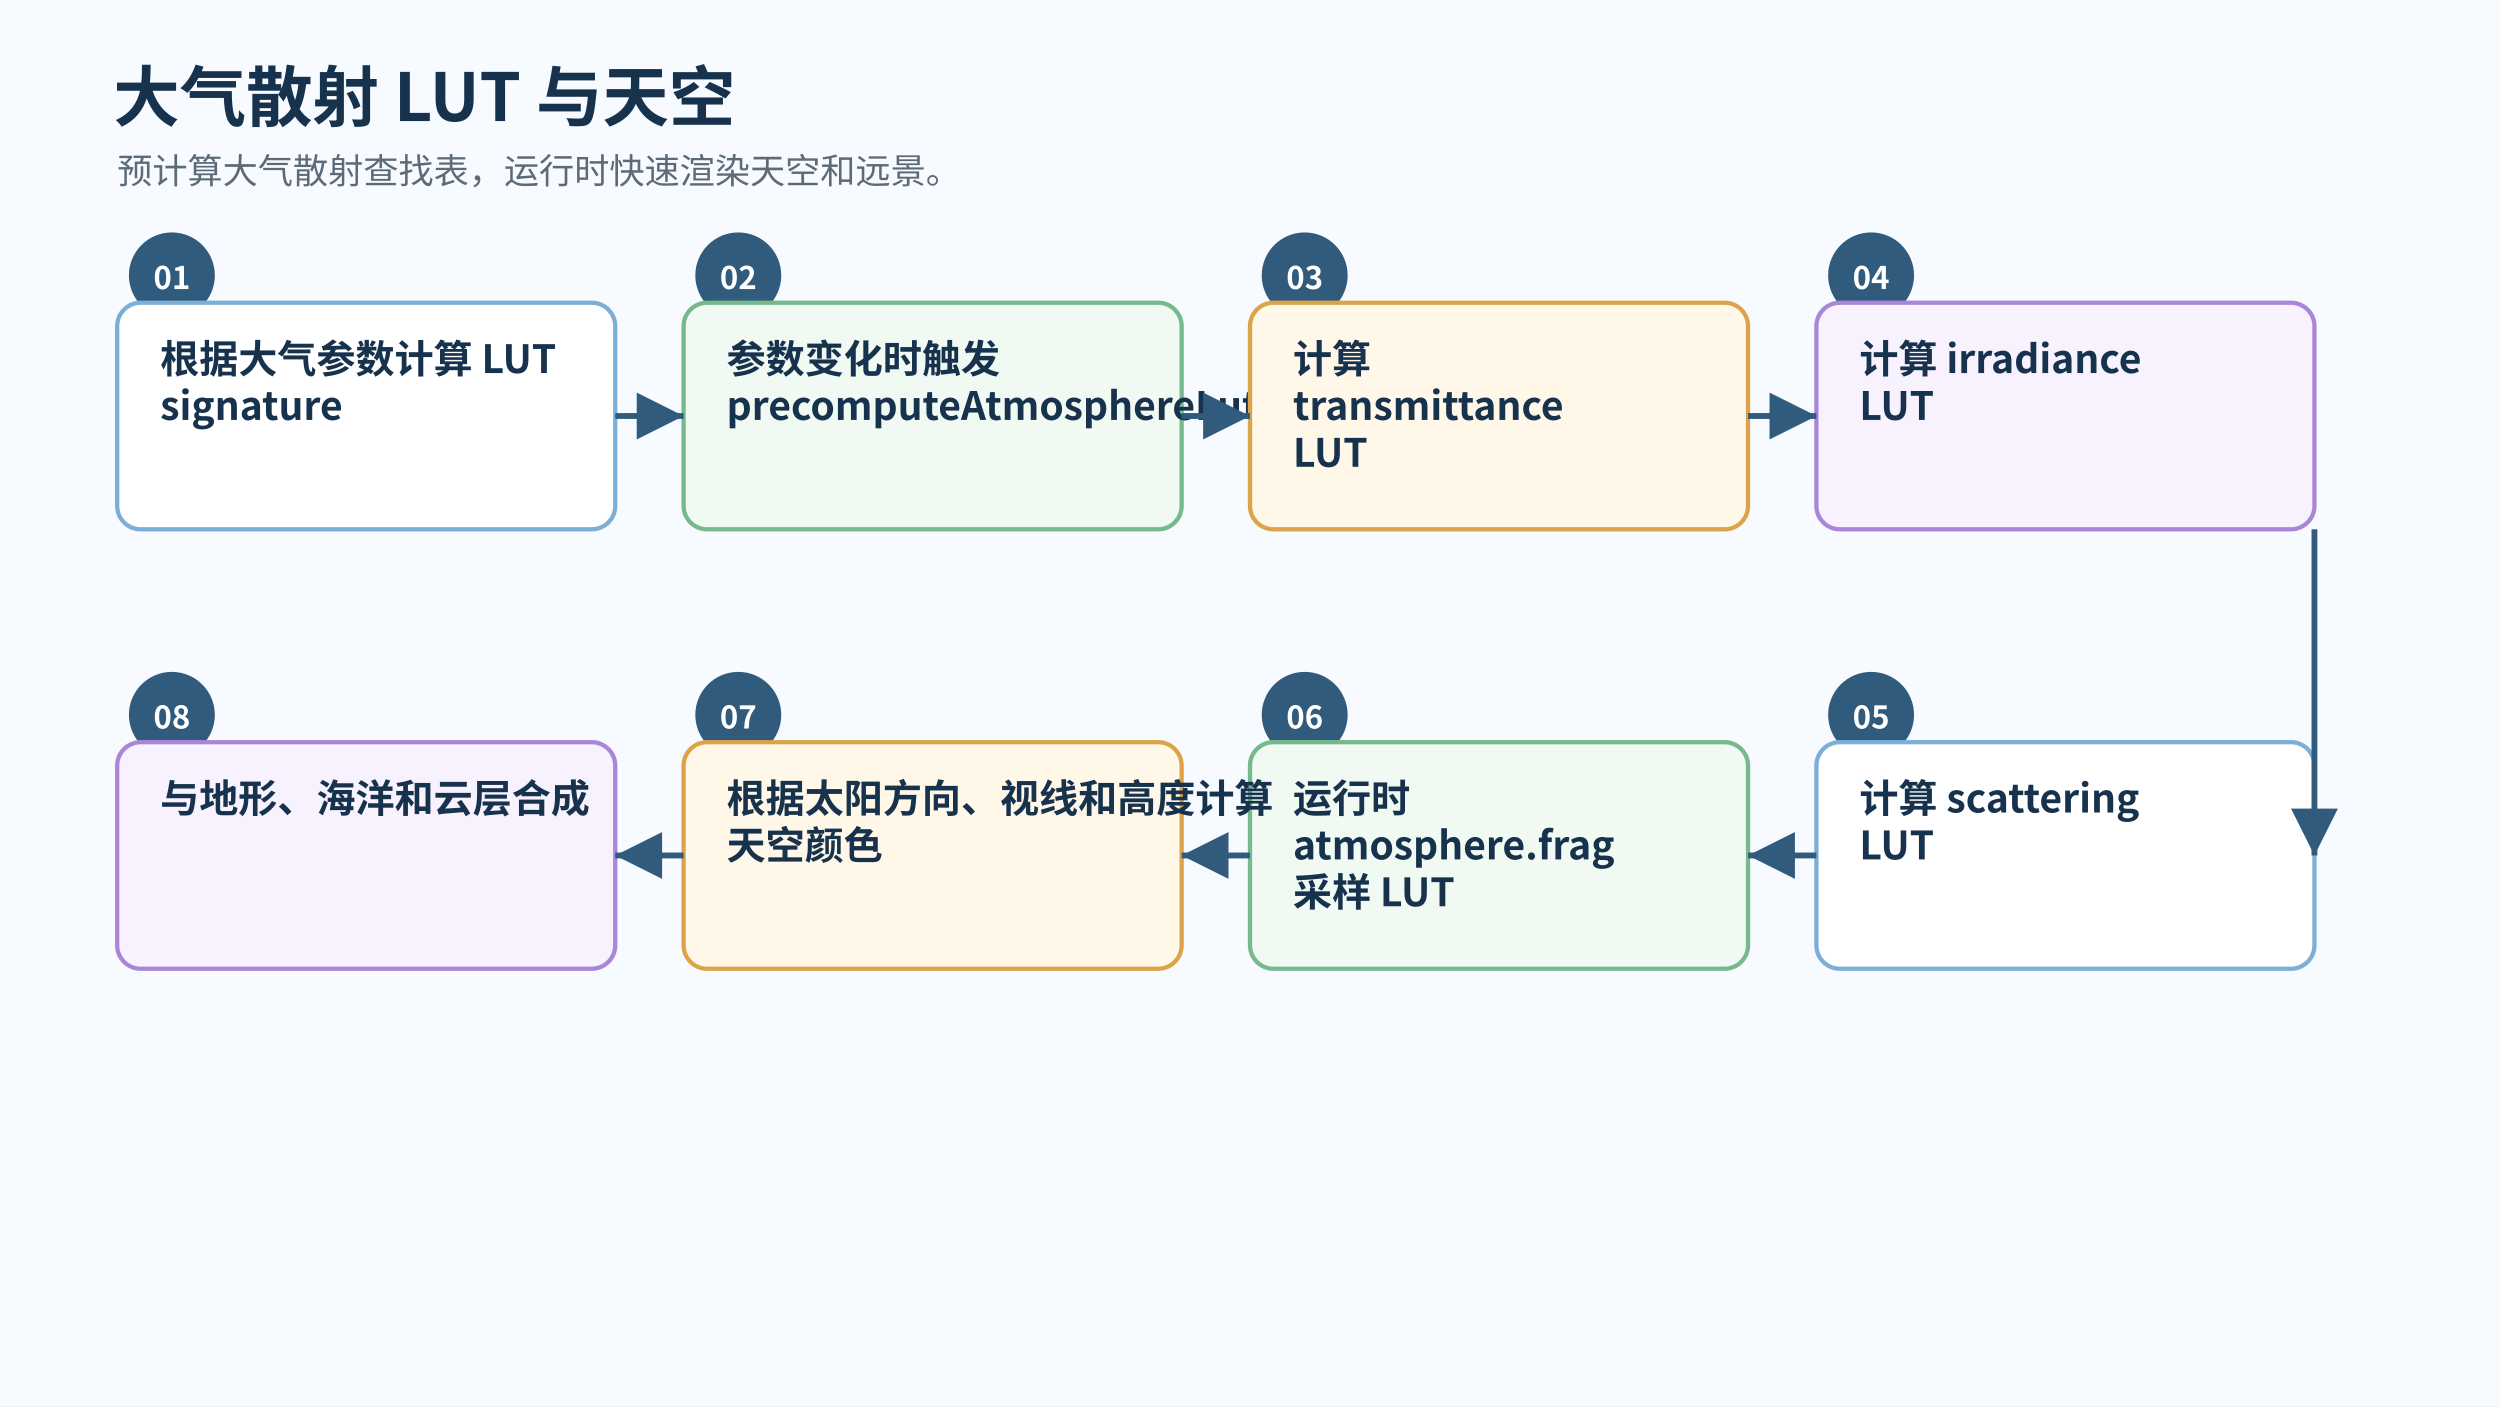
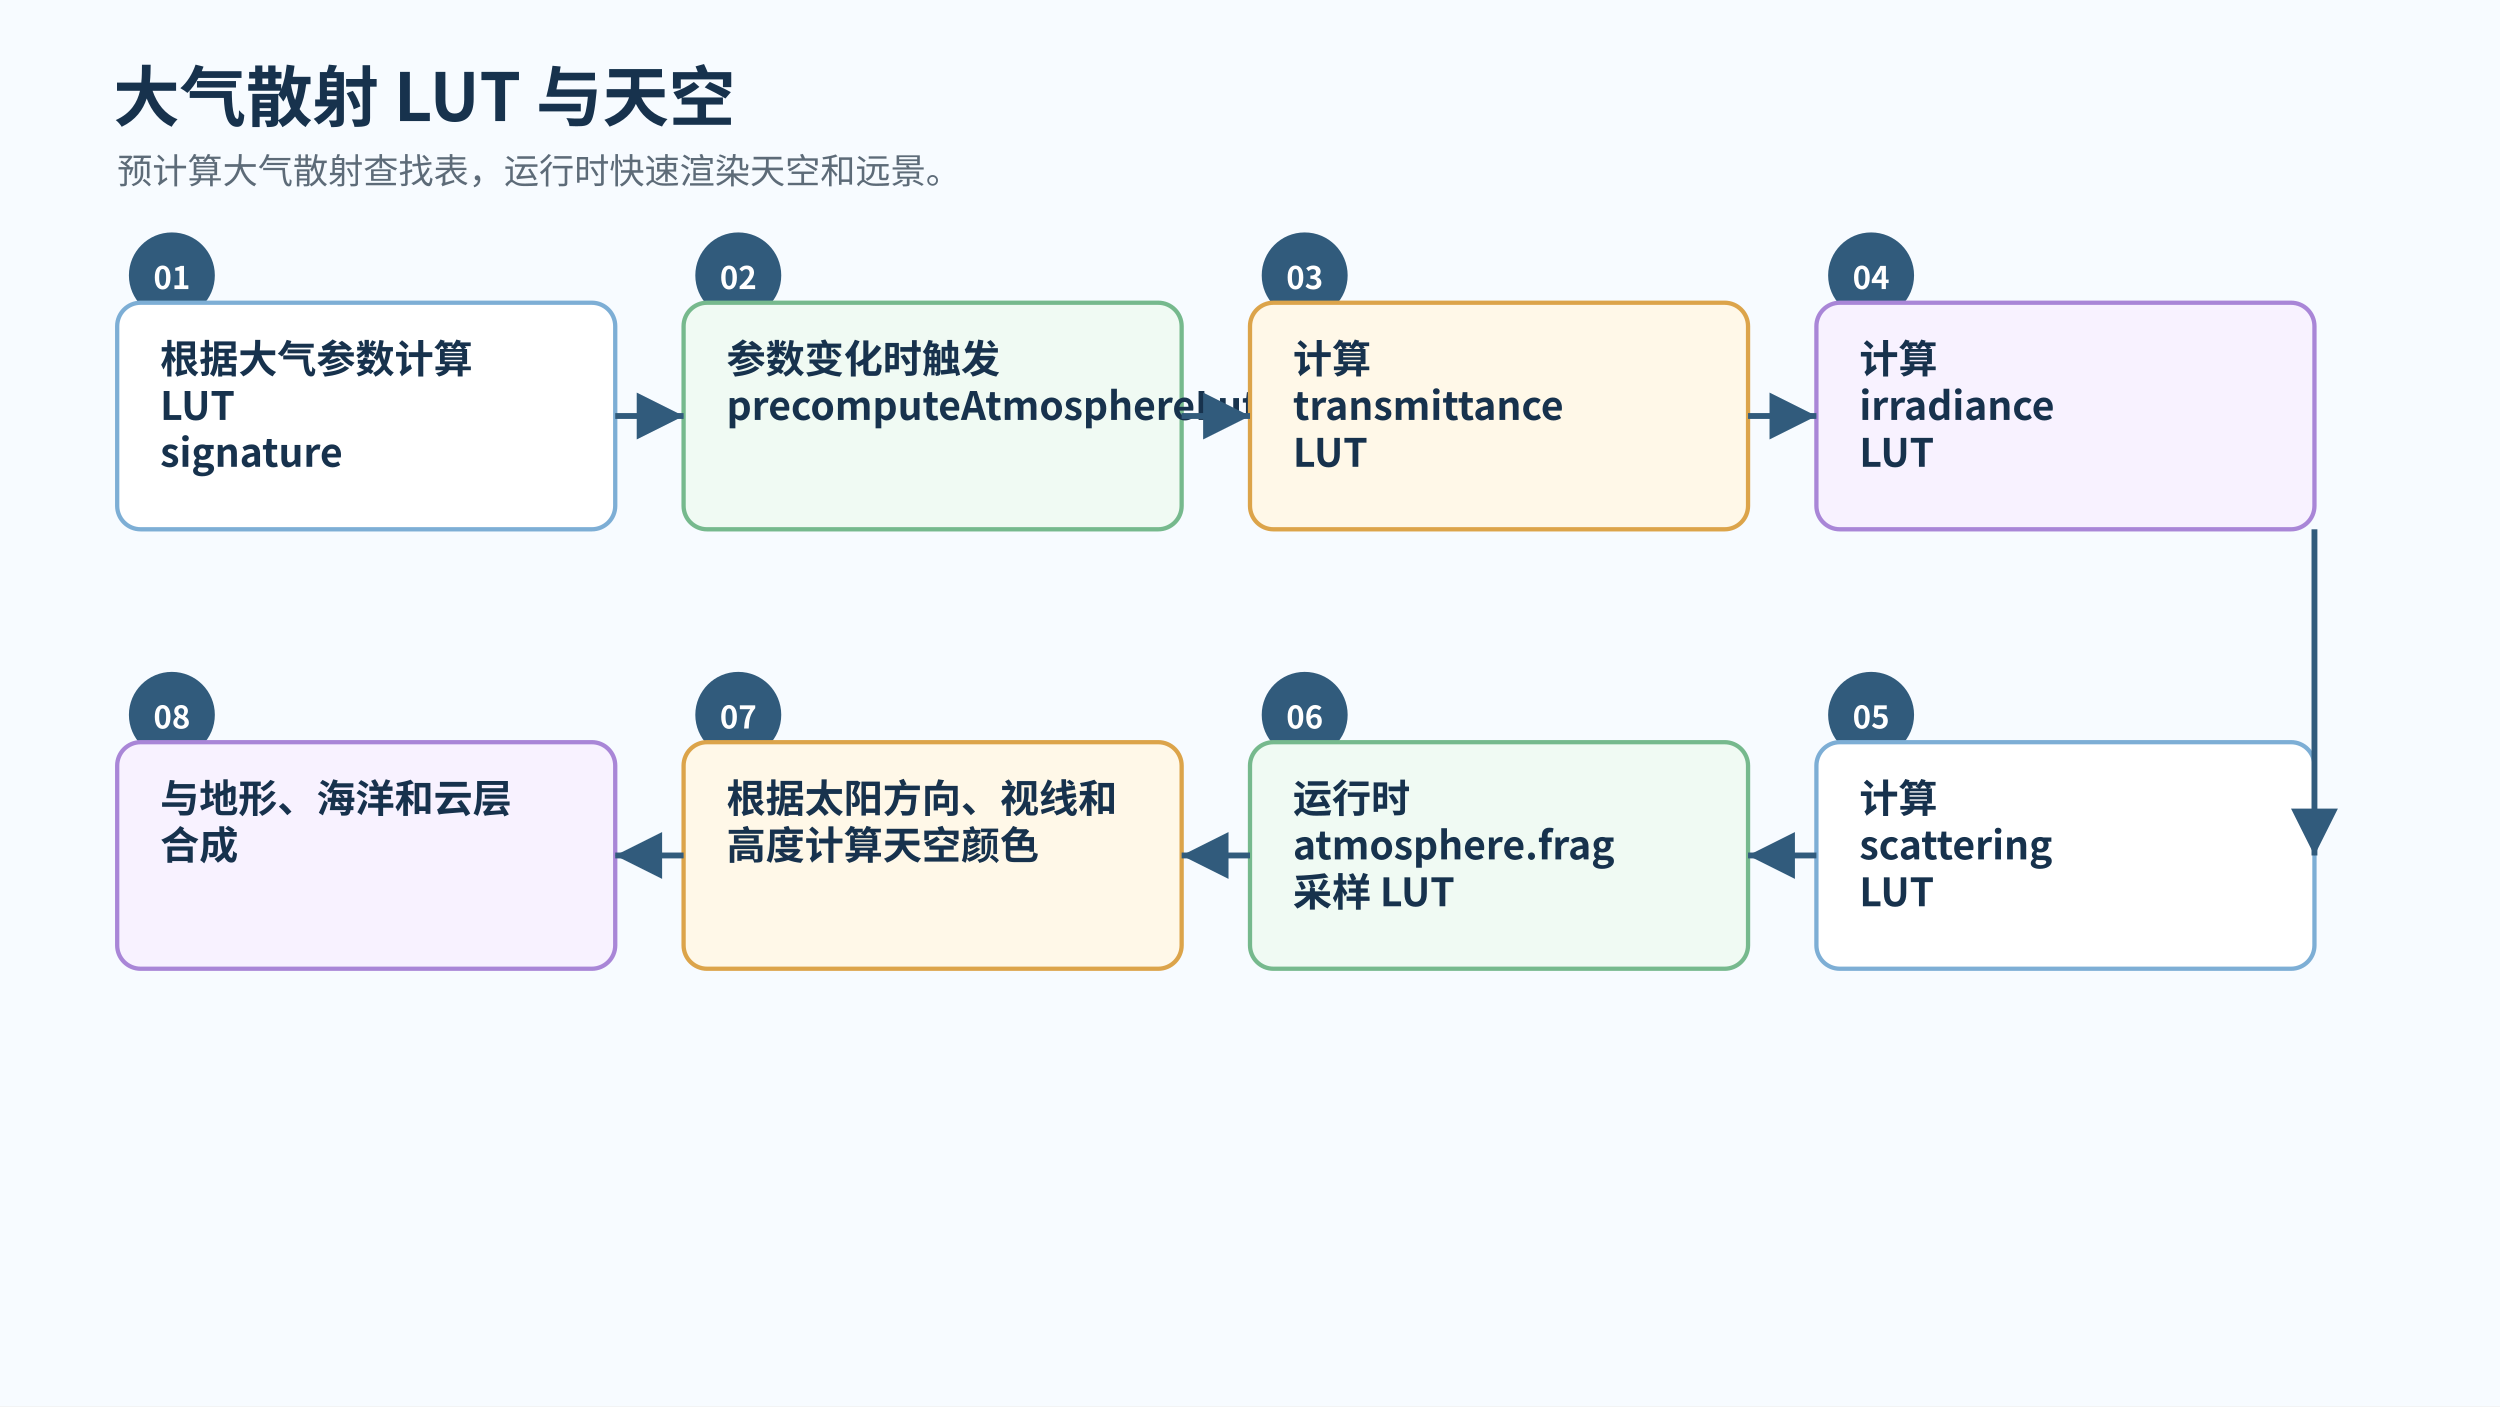
<svg xmlns="http://www.w3.org/2000/svg" width="1280" height="720" viewBox="0 0 1280 720" role="img" aria-labelledby="title desc">
  <defs>
    <marker id="arrow" markerWidth="12" markerHeight="12" refX="10" refY="6" orient="auto">
      <path d="M2,2 L10,6 L2,10 Z" fill="#315b7c" />
    </marker>
    <style>
      .bg{fill:#f7fbff}.title{font:700 34px 'Microsoft YaHei','Noto Sans CJK SC',Arial,sans-serif;fill:#17324d}.sub{font:18px 'Microsoft YaHei','Noto Sans CJK SC',Arial,sans-serif;fill:#5d6b78}
      .box{fill:#fff;stroke-width:2.2}.blue{stroke:#7daed5;fill:#ffffff}.green{stroke:#76b98d;fill:#f0faf3}.amber{stroke:#dca44a;fill:#fff8e8}.violet{stroke:#a986d7;fill:#f8f2ff}
      .label{font:700 20px 'Microsoft YaHei','Noto Sans CJK SC',Arial,sans-serif;fill:#17324d}.small{font:16px 'Microsoft YaHei','Noto Sans CJK SC',Arial,sans-serif;fill:#435464}.arrow{stroke:#315b7c;stroke-width:3;fill:none;marker-end:url(#arrow)}
      .numCircle{fill:#315b7c}.num{font:700 16px 'Microsoft YaHei','Noto Sans CJK SC',Arial,sans-serif;fill:white}
    </style>
  </defs>
  <rect class="bg" width="1280" height="720" />
  <text class="title" x="58" y="62">大气散射 LUT 与天空</text>
  <text class="sub" x="60" y="94" text-anchor="start">预计算大气散射查找表，运行时快速渲染天空和远景。</text>
  <circle class="numCircle" cx="88" cy="141" r="22" />
  <text class="num" x="88" y="148" text-anchor="middle">01</text>
  <rect class="box blue" x="60" y="155" width="255" height="116" rx="12" />
-   <text class="label" x="82" y="191" text-anchor="start">根据大气参数计算 LUT</text>
-   <text class="label" x="82" y="215" text-anchor="start">signature</text>
+   <text class="label" x="82" y="191" text-anchor="start">根据大气参数计算</text>
+   <text class="label" x="82" y="215" text-anchor="start">LUT</text>
+   <text class="label" x="82" y="239" text-anchor="start">signature</text>
  <circle class="numCircle" cx="378" cy="141" r="22" />
  <text class="num" x="378" y="148" text-anchor="middle">02</text>
  <rect class="box green" x="350" y="155" width="255" height="116" rx="12" />
  <text class="label" x="372" y="191" text-anchor="start">参数变化时触发</text>
  <text class="label" x="372" y="215" text-anchor="start">precomputeAtmosphereLuts()</text>
  <path class="arrow" d="M315 213 C332 213, 332 213, 350 213" />
  <circle class="numCircle" cx="668" cy="141" r="22" />
  <text class="num" x="668" y="148" text-anchor="middle">03</text>
  <rect class="box amber" x="640" y="155" width="255" height="116" rx="12" />
  <text class="label" x="662" y="191" text-anchor="start">计算</text>
  <text class="label" x="662" y="215" text-anchor="start">transmittance</text>
  <text class="label" x="662" y="239" text-anchor="start">LUT</text>
  <path class="arrow" d="M605 213 C622 213, 622 213, 640 213" />
  <circle class="numCircle" cx="958" cy="141" r="22" />
  <text class="num" x="958" y="148" text-anchor="middle">04</text>
  <rect class="box violet" x="930" y="155" width="255" height="116" rx="12" />
-   <text class="label" x="952" y="191" text-anchor="start">计算 irradiance</text>
-   <text class="label" x="952" y="215" text-anchor="start">LUT</text>
+   <text class="label" x="952" y="191" text-anchor="start">计算</text>
+   <text class="label" x="952" y="215" text-anchor="start">irradiance</text>
+   <text class="label" x="952" y="239" text-anchor="start">LUT</text>
  <path class="arrow" d="M895 213 C912 213, 912 213, 930 213" />
  <circle class="numCircle" cx="958" cy="366" r="22" />
  <text class="num" x="958" y="373" text-anchor="middle">05</text>
  <rect class="box blue" x="930" y="380" width="255" height="116" rx="12" />
-   <text class="label" x="952" y="416" text-anchor="start">计算 scattering</text>
-   <text class="label" x="952" y="440" text-anchor="start">LUT</text>
+   <text class="label" x="952" y="416" text-anchor="start">计算</text>
+   <text class="label" x="952" y="440" text-anchor="start">scattering</text>
+   <text class="label" x="952" y="464" text-anchor="start">LUT</text>
  <path class="arrow" d="M1185 271 L1185 338 L1185 338 L1185 438" />
  <circle class="numCircle" cx="668" cy="366" r="22" />
  <text class="num" x="668" y="373" text-anchor="middle">06</text>
  <rect class="box green" x="640" y="380" width="255" height="116" rx="12" />
  <text class="label" x="662" y="416" text-anchor="start">运行时</text>
  <text class="label" x="662" y="440" text-anchor="start">atmosphere.frag</text>
  <text class="label" x="662" y="464" text-anchor="start">采样 LUT</text>
  <path class="arrow" d="M930 438 C912 438, 912 438, 895 438" />
  <circle class="numCircle" cx="378" cy="366" r="22" />
  <text class="num" x="378" y="373" text-anchor="middle">07</text>
  <rect class="box amber" x="350" y="380" width="255" height="116" rx="12" />
-   <text class="label" x="372" y="416" text-anchor="start">根据太阳方向、视线和高度计算</text>
-   <text class="label" x="372" y="440" text-anchor="start">天空颜色</text>
+   <text class="label" x="372" y="416" text-anchor="start">根据太阳方向、视线和</text>
+   <text class="label" x="372" y="440" text-anchor="start">高度计算天空颜色</text>
  <path class="arrow" d="M640 438 C622 438, 622 438, 605 438" />
  <circle class="numCircle" cx="88" cy="366" r="22" />
  <text class="num" x="88" y="373" text-anchor="middle">08</text>
  <rect class="box violet" x="60" y="380" width="255" height="116" rx="12" />
-   <text class="label" x="82" y="416" text-anchor="start">与地形、海洋和云层合成</text>
+   <text class="label" x="82" y="416" text-anchor="start">与地形、海洋和云层</text>
+   <text class="label" x="82" y="440" text-anchor="start">合成</text>
  <path class="arrow" d="M350 438 C332 438, 332 438, 315 438" />
</svg>
